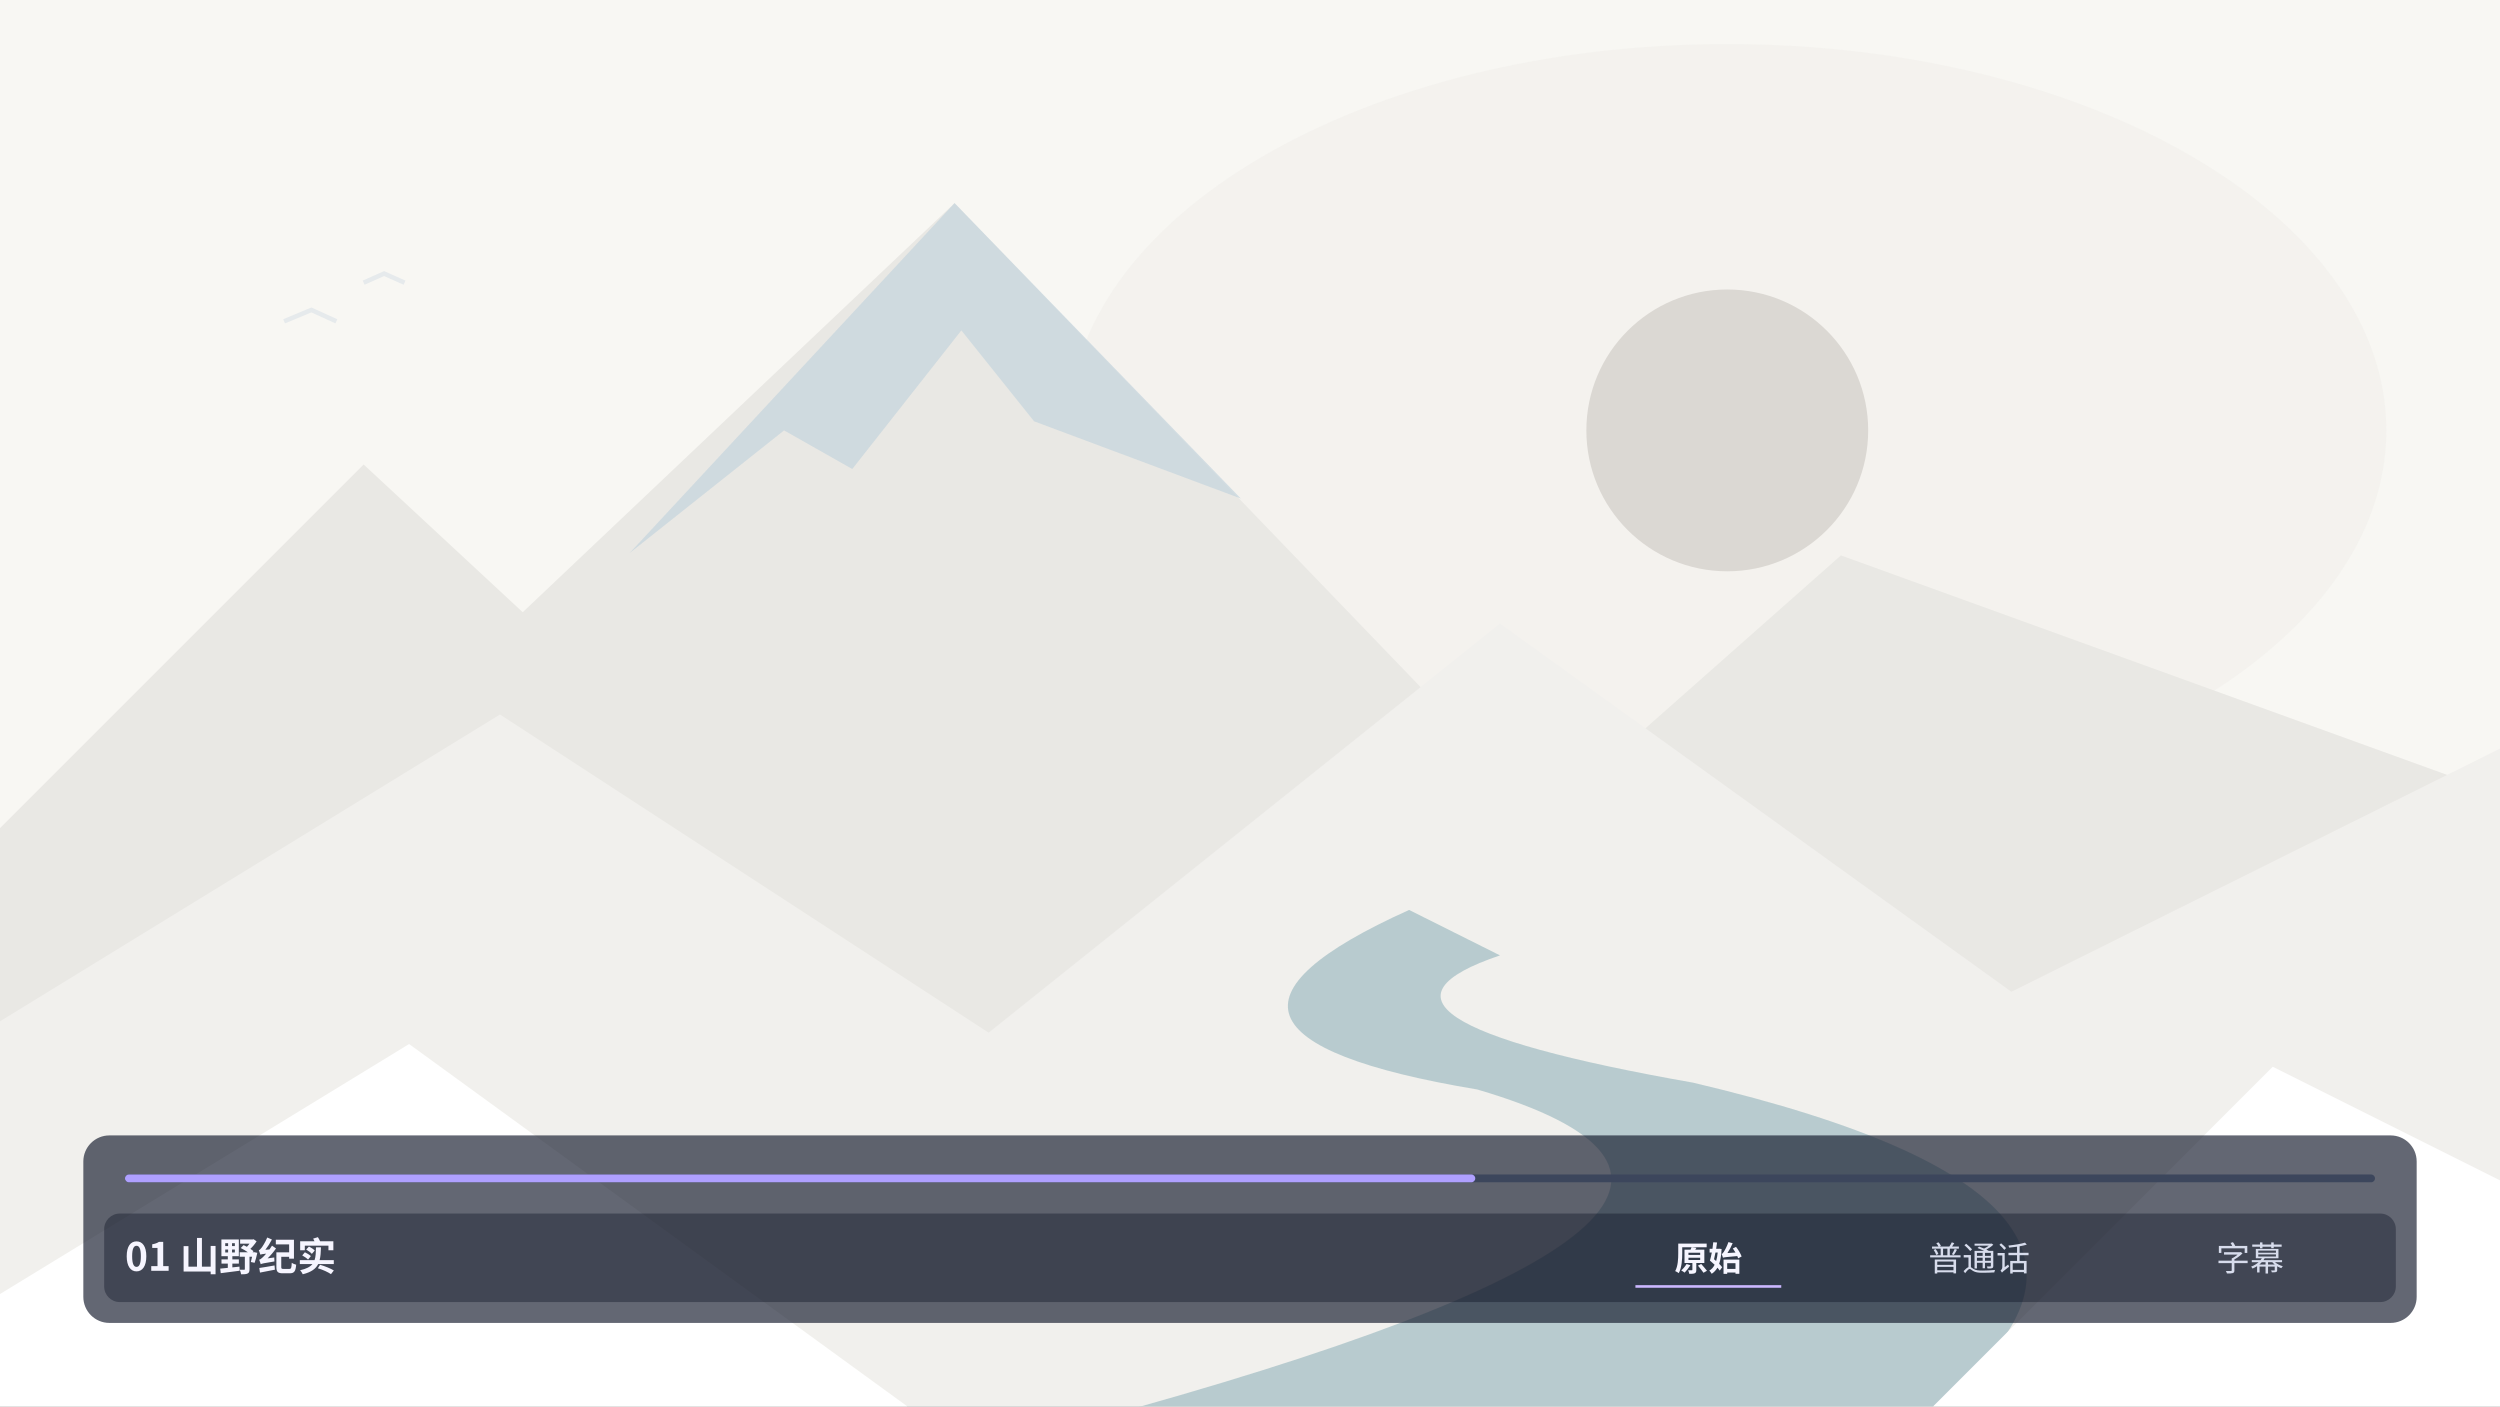
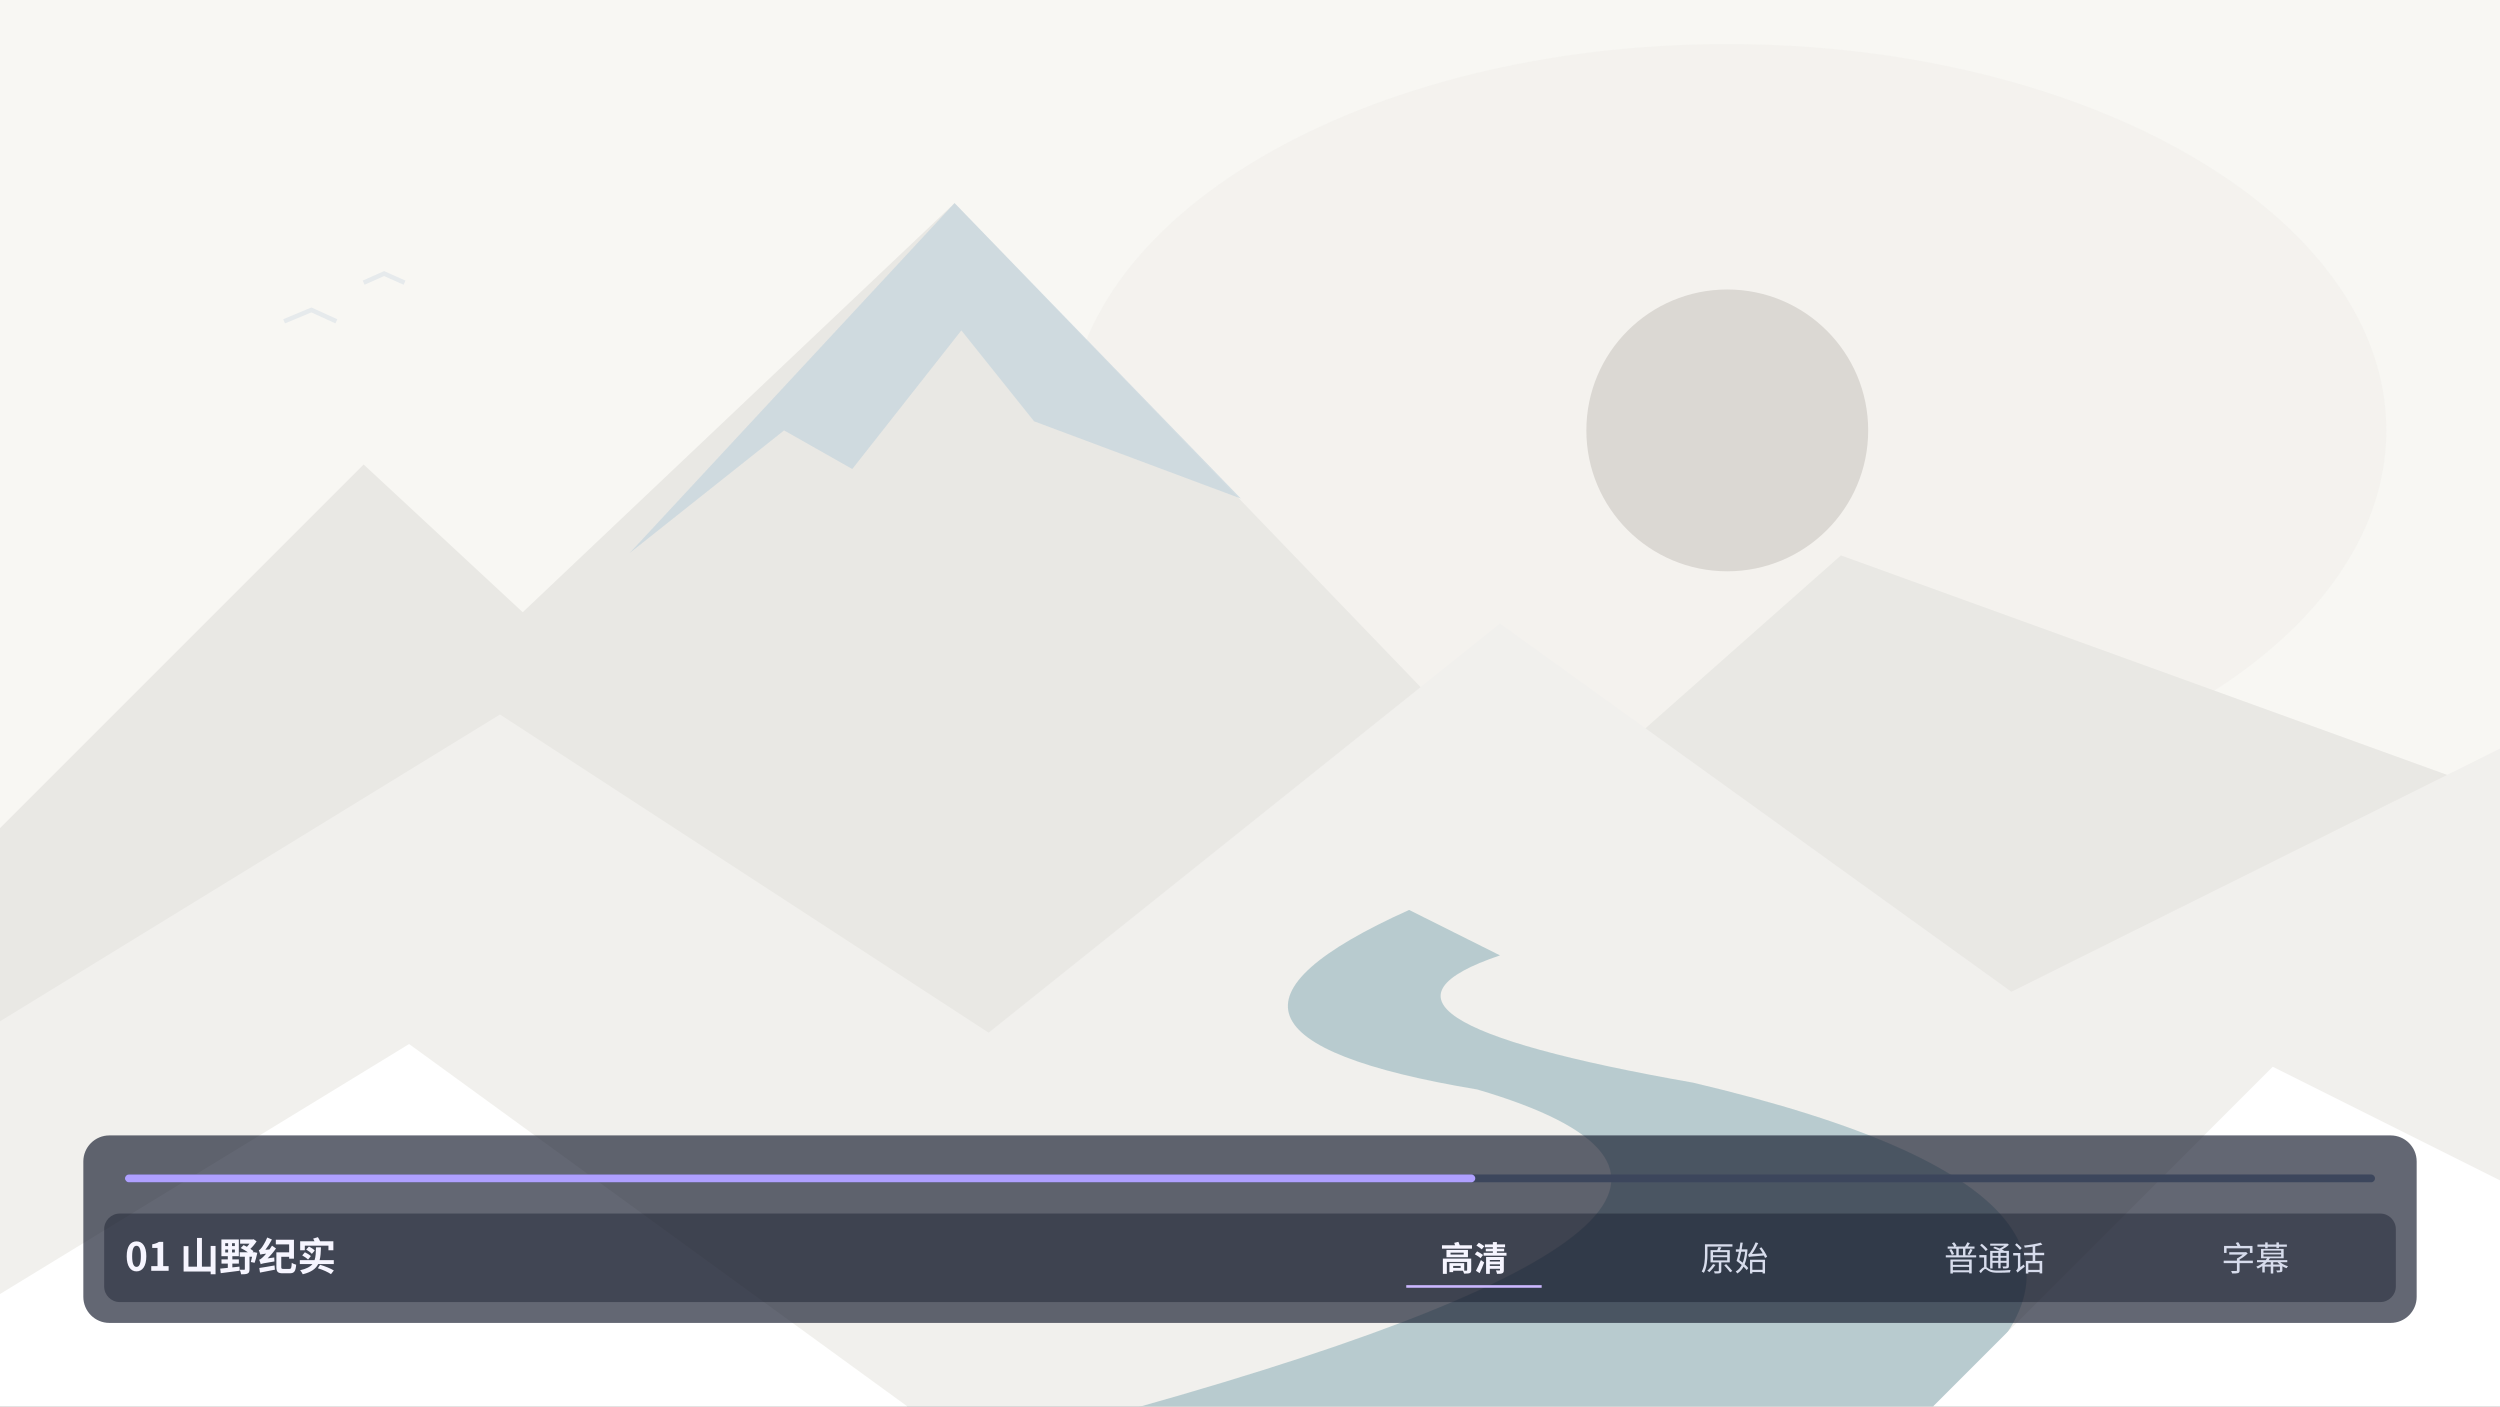
<svg xmlns="http://www.w3.org/2000/svg" width="1920" height="1080" viewBox="0 0 1920 1080" role="img" aria-labelledby="title desc">
  <defs>
    <linearGradient id="bg" x2="1" y2="1">
      <stop stop-color="#101326" />
      <stop offset="1" stop-color="#080c18" />
    </linearGradient>
    <linearGradient id="purple" x2="1" y2="1">
      <stop stop-color="#6652d5" />
      <stop offset="1" stop-color="#3a327d" />
    </linearGradient>
  </defs>
  <g font-family="Noto Sans CJK SC, Microsoft YaHei, sans-serif">
    <rect width="1920" height="1080" fill="url(#bg)" />
    <svg x="0" y="0" width="1920" height="1080" viewBox="0 0 1100 620" preserveAspectRatio="xMidYMid slice">
      <rect width="1100" height="620" fill="#f8f7f3" />
      <ellipse cx="760" cy="190" rx="290" ry="170" fill="#dbd8d3" opacity=".15" />
      <circle cx="760" cy="190" r="62" fill="#dbd8d3" />
      <path d="M0 365 L160 205 L230 270 L420 90 L680 360 L810 245 L1100 350 V620 H0Z" fill="#e9e8e4" />
      <path d="M277 244 L420 90 L546 220 L455 186 L423 146 L375 207 L345 190Z" fill="#c4d4dd" opacity=".7" />
      <path d="M0 450 L220 315 L435 455 L660 275 L885 437 L1100 330 V620 H0Z" fill="#f1f0ed" />
      <path d="M620 401 Q500 455 650 480 Q820 530 500 620 H850 Q970 530 745 477 Q580 448 660 421Z" fill="#93b3bb" opacity=".6" />
      <path d="M0 570 L180 460 L400 620 H0Z M850 620 L1000 470 L1100 520 V620Z" fill="#ffffff" />
      <path d="M125 142 l12 -5 l11 5 M160 125 l9 -4 l9 4" fill="none" stroke="#dae1e7" stroke-width="2" opacity=".6" />
    </svg>
    <g data-role="player-info" data-base-opacity="0.65" data-label-protection="0.36">
      <rect x="64" y="872" width="1792" height="144" rx="20" fill="#101629" fill-opacity="0.65" stroke="none" stroke-width="1" />
      <rect x="80" y="932" width="1760" height="68" rx="12" fill="#080d1c" fill-opacity="0.36" stroke="none" stroke-width="1" />
    </g>
    <rect x="96" y="902" width="1728" height="6" rx="3" fill="#3c465c" stroke="none" stroke-width="1" />
    <rect x="96" y="902" width="1037" height="6" rx="3" fill="#afa0ff" stroke="none" stroke-width="1" />
    <text x="96" y="976" fill="#f6f5ff" font-size="30" font-weight="600">01  山野纪实</text>
-     <g data-role="player-action" data-option-name="画面比例" data-current-option="原始" data-x="1216" data-y="936" data-width="192" data-height="60">
-       <text x="1312.0" y="976" text-anchor="middle" fill="#f6f5ff" font-size="26" font-weight="600">原始</text>
-       <path d="M1256 988 L1368 988" stroke="#cbb7ff" stroke-width="2" fill="none" />
+     <g data-role="player-action" data-option-name="画质" data-current-option="高清" data-x="1040" data-y="936" data-width="184" data-height="60">
+       <text x="1132.0" y="976" text-anchor="middle" fill="#f6f5ff" font-size="26" font-weight="600">高清</text>
+       <path d="M1080 988 L1184 988" stroke="#cbb7ff" stroke-width="2" fill="none" />
    </g>
-     <g data-role="player-action" data-option-name="音轨" data-current-option="普通话" data-x="1424" data-y="936" data-width="192" data-height="60">
-       <text x="1520.0" y="976" text-anchor="middle" fill="#d7dcec" font-size="26" font-weight="400">普通话</text>
+     <g data-role="player-action" data-option-name="画面比例" data-current-option="原始" data-x="1240" data-y="936" data-width="184" data-height="60">
+       <text x="1332.0" y="976" text-anchor="middle" fill="#d7dcec" font-size="26" font-weight="400">原始</text>
    </g>
-     <g data-role="player-action" data-option-name="字幕" data-current-option="字幕" data-x="1632" data-y="936" data-width="192" data-height="60">
-       <text x="1728.0" y="976" text-anchor="middle" fill="#d7dcec" font-size="26" font-weight="400">字幕</text>
+     <g data-role="player-action" data-option-name="音轨" data-current-option="普通话" data-x="1440" data-y="936" data-width="184" data-height="60">
+       <text x="1532.0" y="976" text-anchor="middle" fill="#d7dcec" font-size="26" font-weight="400">普通话</text>
+     </g>
+     <g data-role="player-action" data-option-name="字幕" data-current-option="字幕" data-x="1640" data-y="936" data-width="184" data-height="60">
+       <text x="1732.0" y="976" text-anchor="middle" fill="#d7dcec" font-size="26" font-weight="400">字幕</text>
    </g>
  </g>
</svg>
